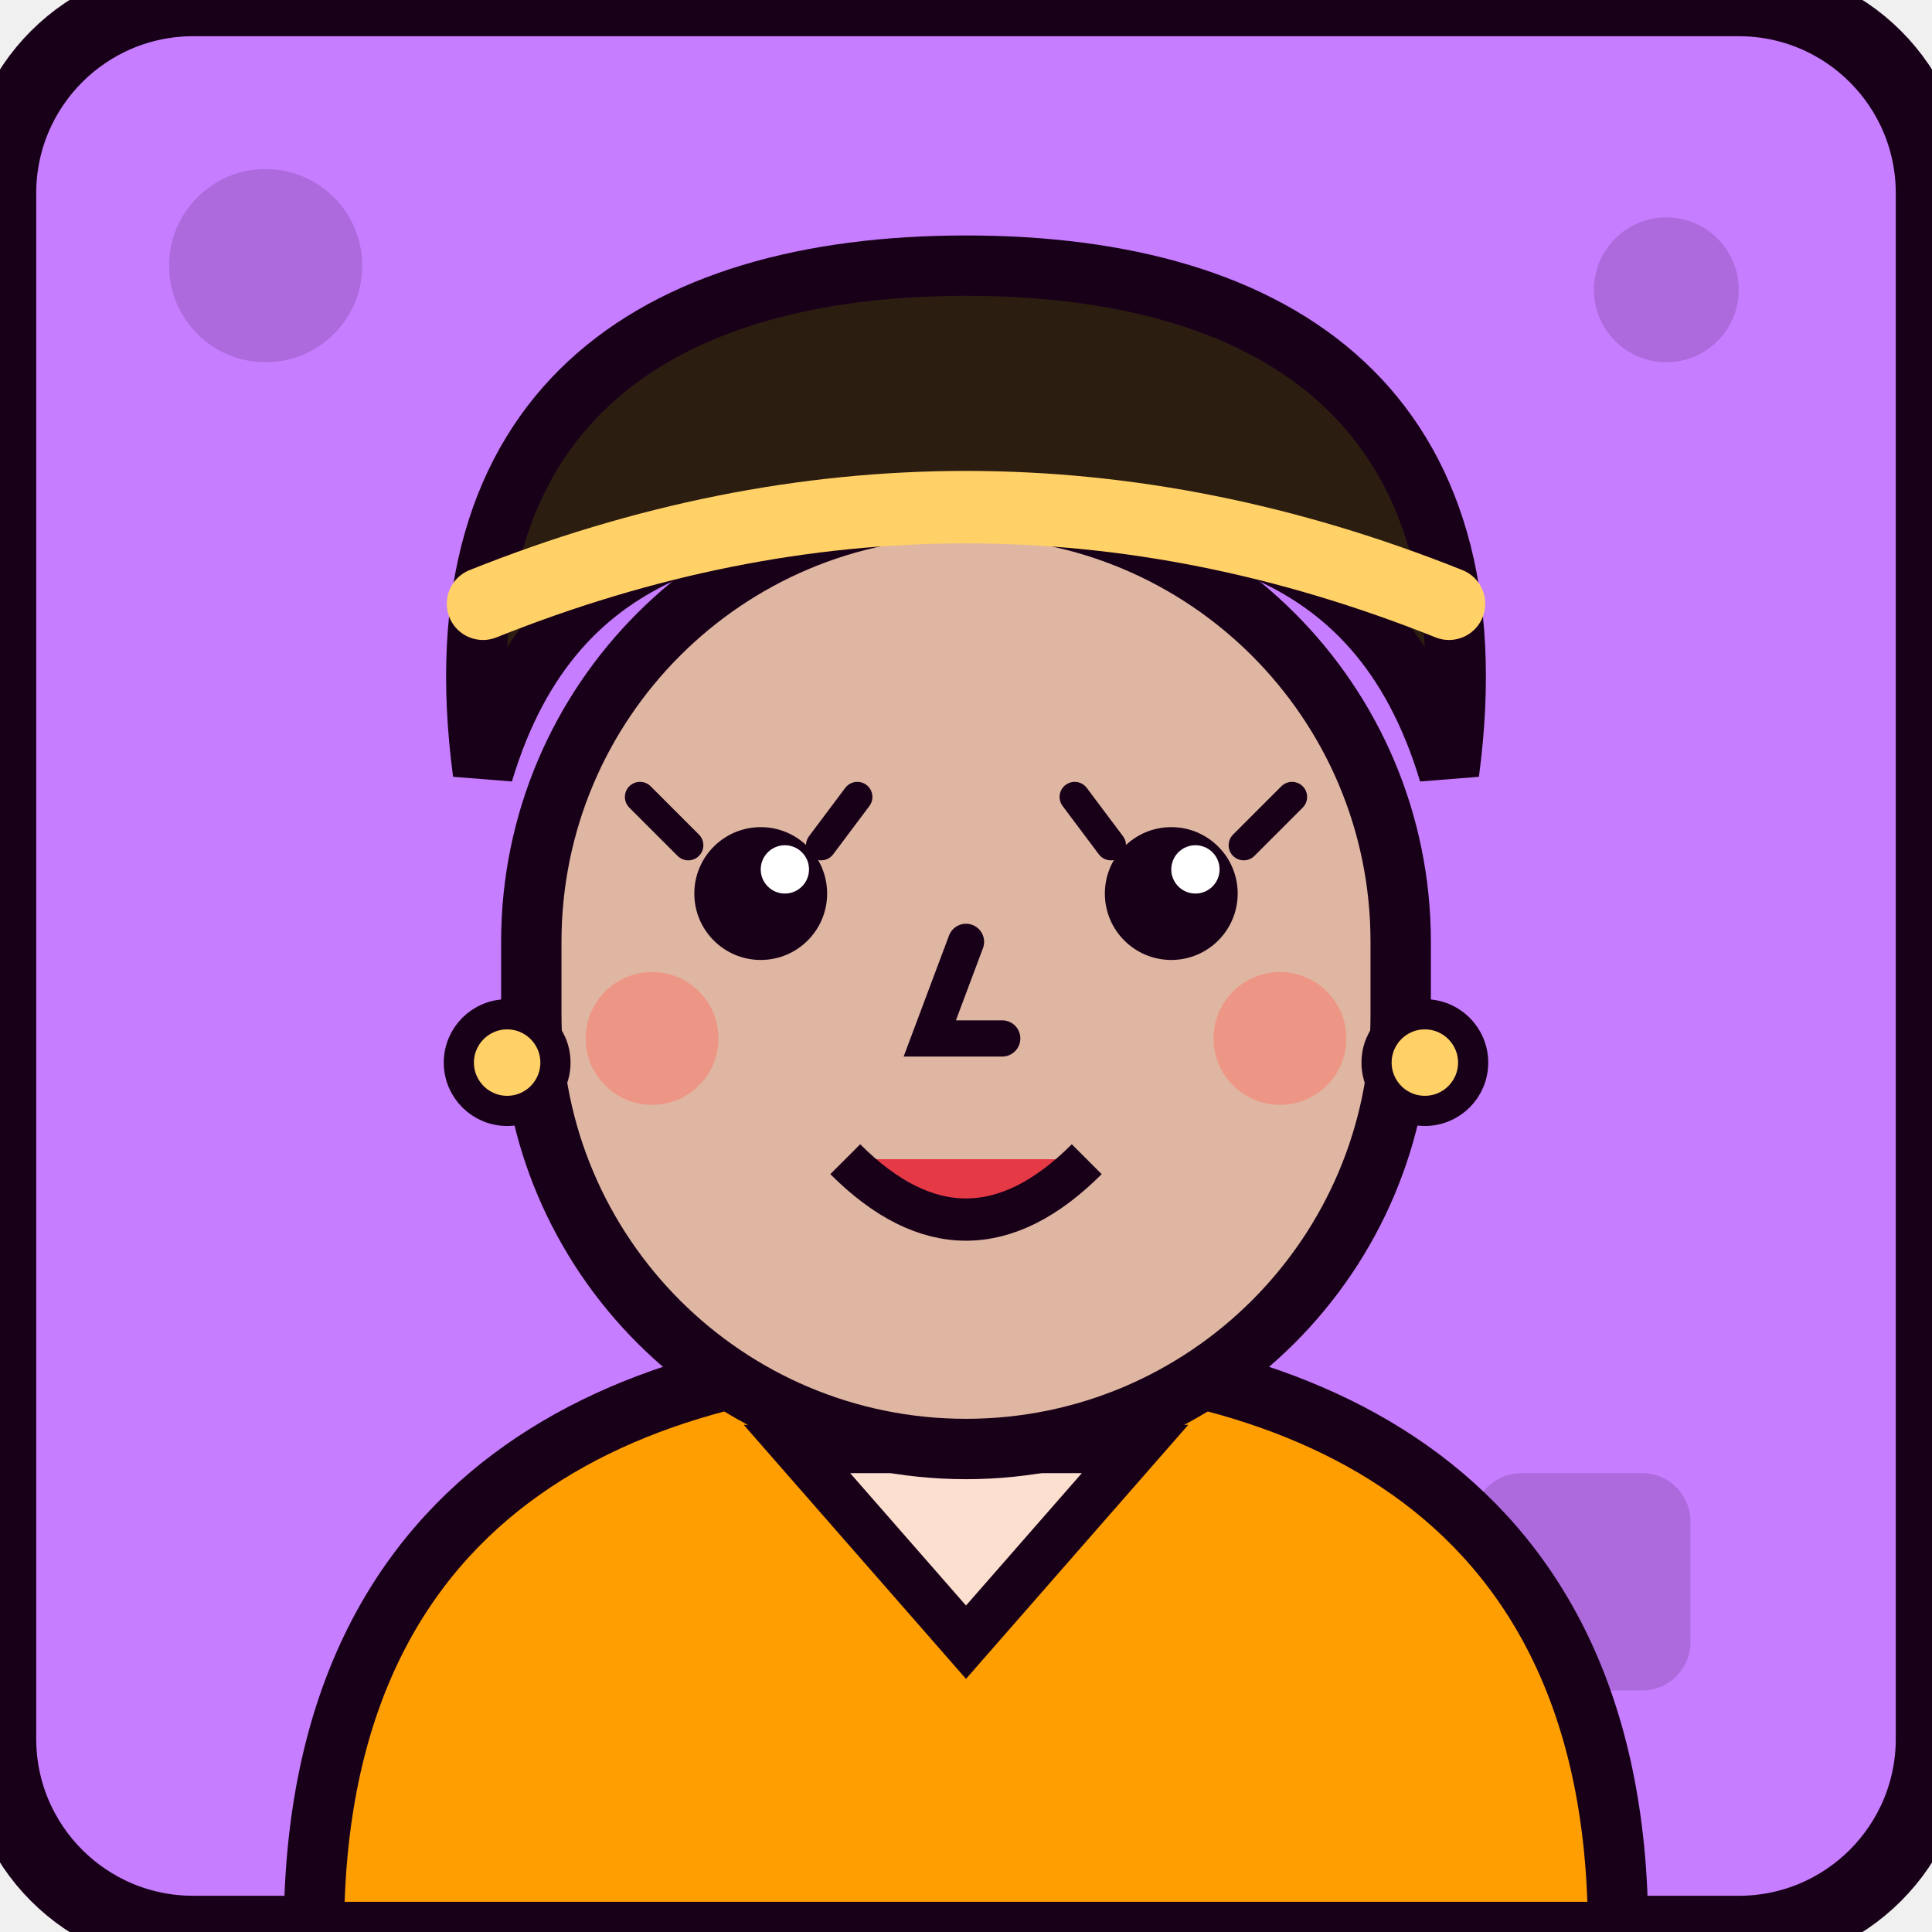
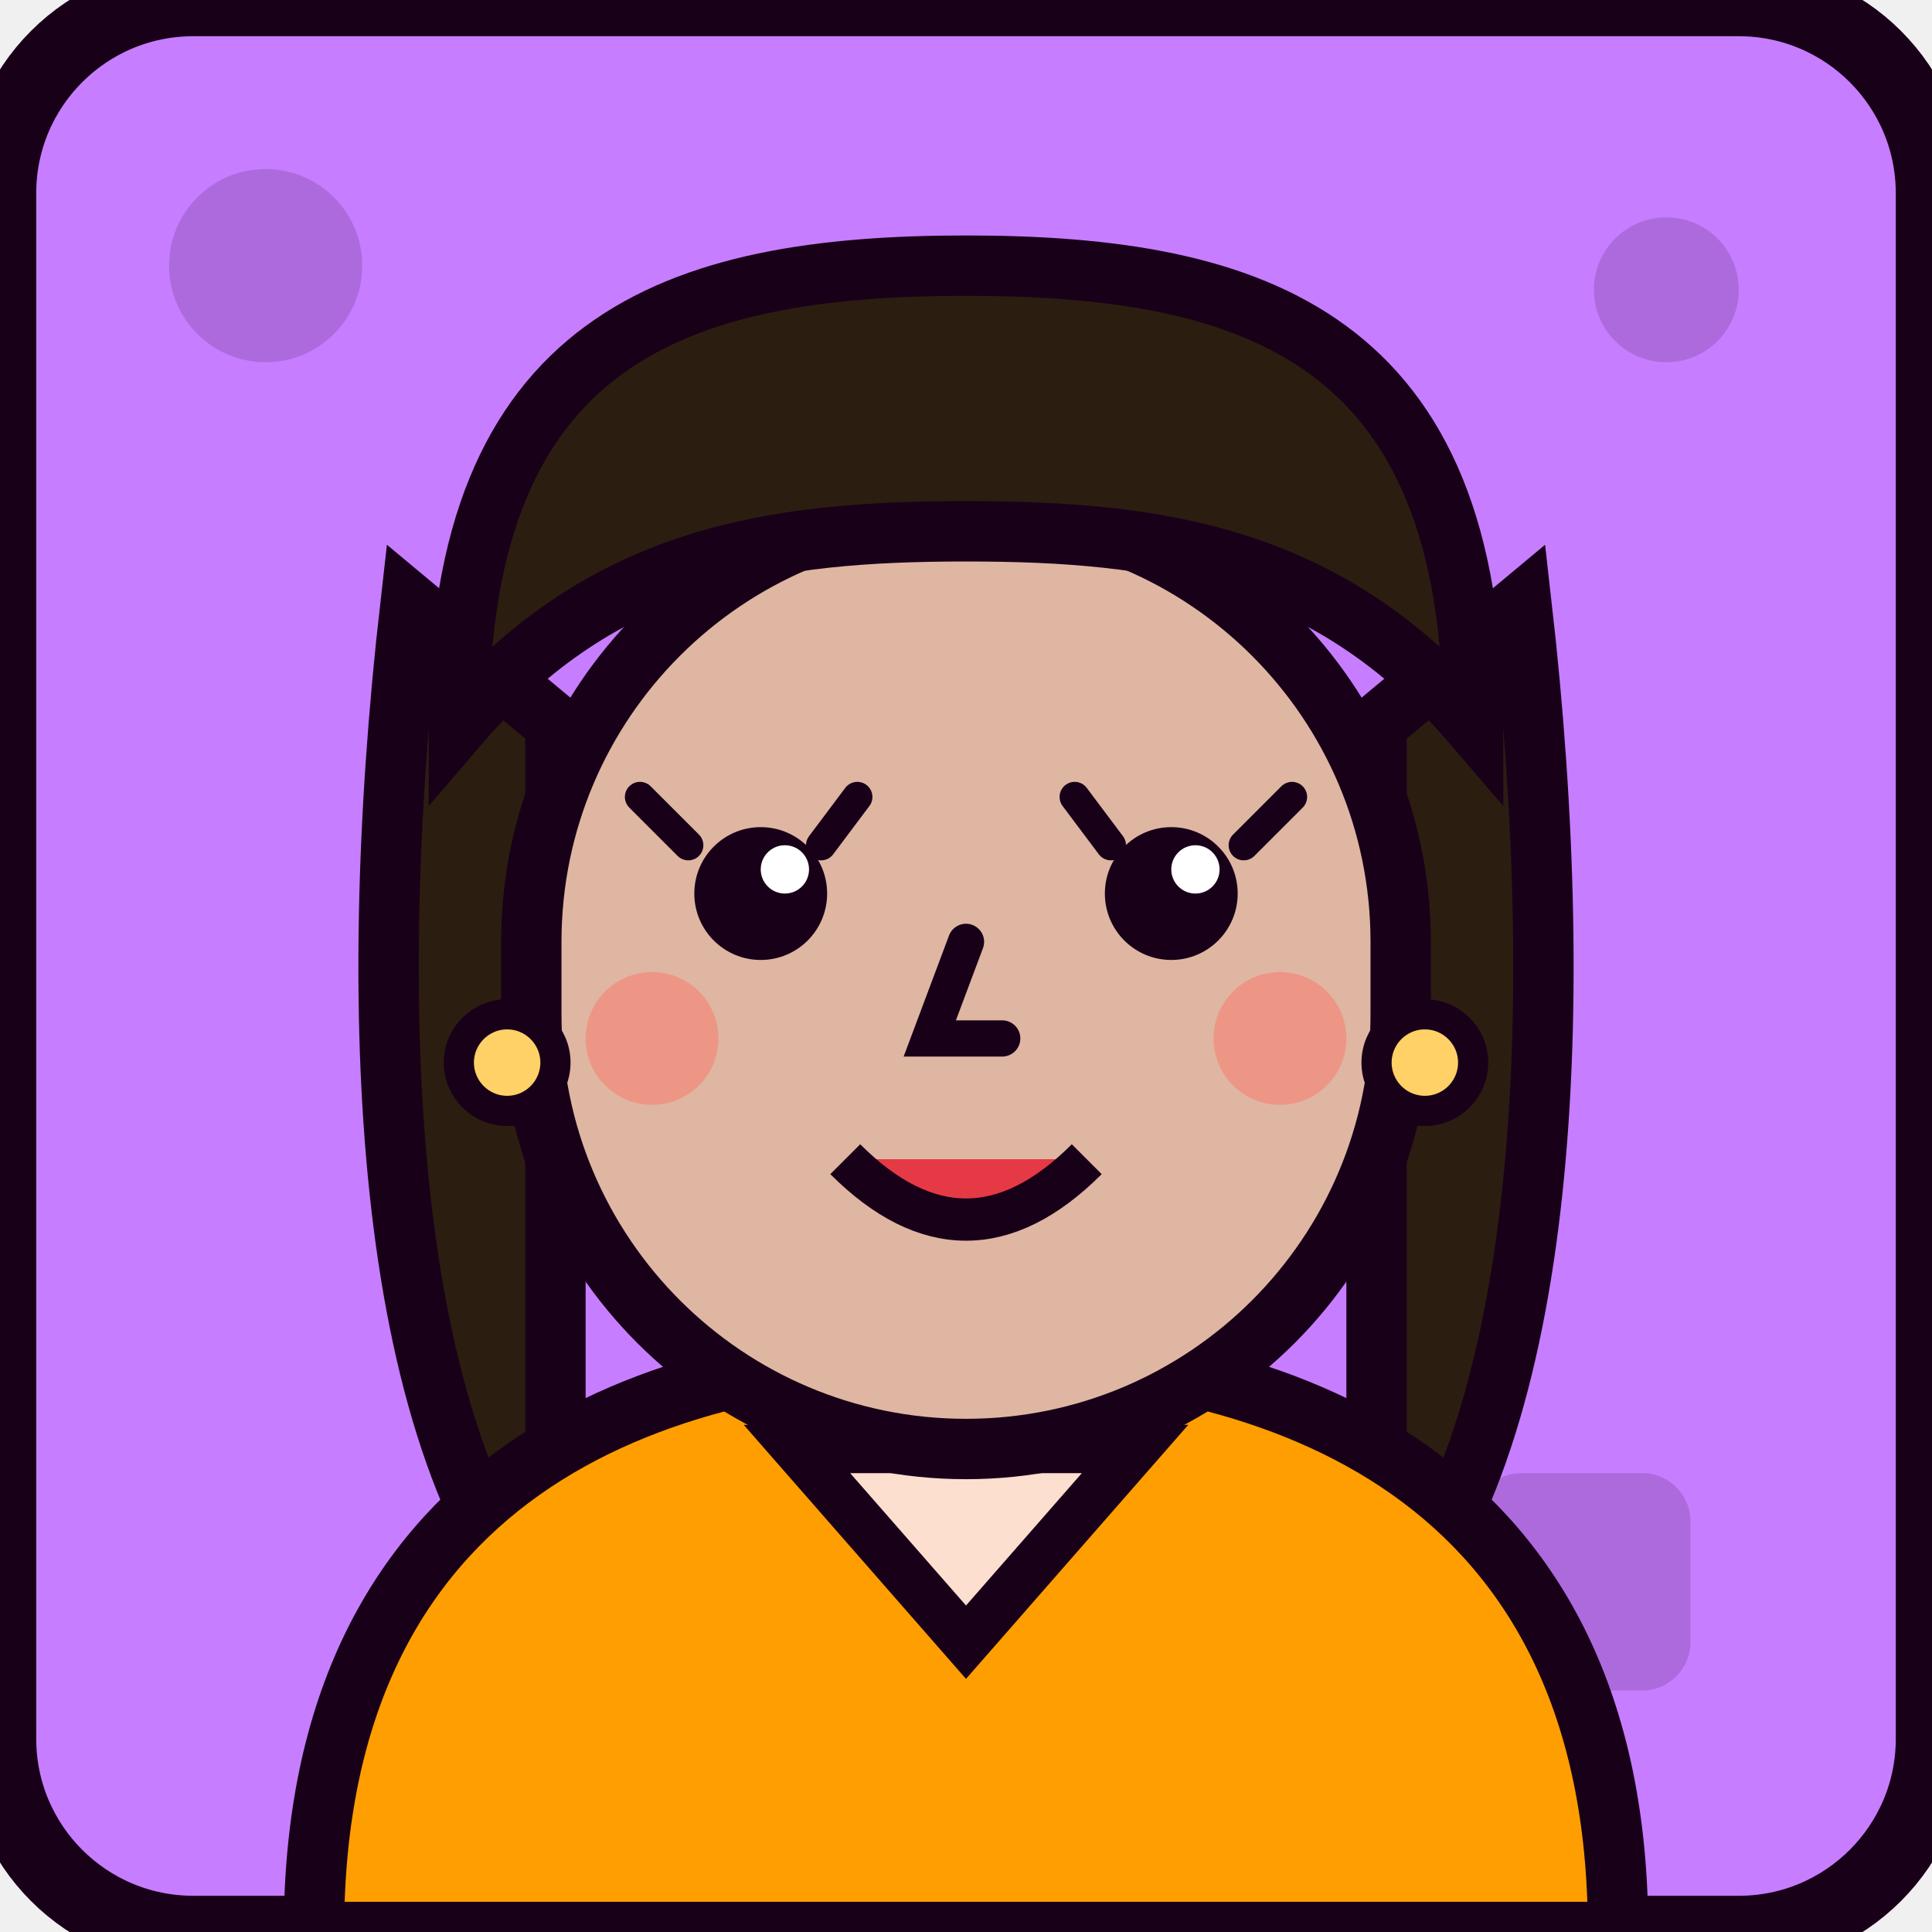
<svg xmlns="http://www.w3.org/2000/svg" viewBox="0 0 160 160" width="100%" height="100%">
  <rect x="0" y="0" width="160" height="160" rx="16" fill="#C77DFF" stroke="#190019" stroke-width="6" />
  <circle cx="22" cy="22" r="8" fill="#190019" opacity="0.15" />
  <circle cx="138" cy="24" r="6" fill="#190019" opacity="0.15" />
  <rect x="122" y="122" width="18" height="18" rx="4" fill="#190019" opacity="0.15" />
+   <path d="M 34 50 C 30 85, 32 120, 46 135 C 46 100, 46 70, 46 60 Z" fill="#2C1D11" stroke="#190019" stroke-width="5" />
+   <path d="M 126 50 C 130 85, 128 120, 114 135 C 114 100, 114 70, 114 60 Z" fill="#2C1D11" stroke="#190019" stroke-width="5" />
  <path d="M 26 160 C 26 122, 54 112, 80 112 C 106 112, 134 122, 134 160 Z" fill="#FF9E00" stroke="#190019" stroke-width="5" />
  <path d="M 66 120 L 80 136 L 94 120 Z" fill="#FDDFD0" stroke="#190019" stroke-width="4" />
  <rect x="44" y="42" width="72" height="78" rx="36" fill="#DFB6A2" stroke="#190019" stroke-width="5" />
  <circle cx="54" cy="86" r="5.5" fill="#FF6F61" opacity="0.45" />
  <circle cx="106" cy="86" r="5.5" fill="#FF6F61" opacity="0.45" />
  <path d="M 80 78 L 77 86 L 83 86" fill="none" stroke="#190019" stroke-width="3" stroke-linecap="round" />
  <path d="M 70 96 Q 80 106 90 96" fill="#E63946" stroke="#190019" stroke-width="3.5" />
  <circle cx="63" cy="74" r="5.5" fill="#190019" />
  <circle cx="97" cy="74" r="5.5" fill="#190019" />
  <circle cx="65" cy="72" r="2" fill="#FFFFFF" />
  <circle cx="99" cy="72" r="2" fill="#FFFFFF" />
  <path d="M 57 70 L 53 66 M 68 70 L 71 66 M 92 70 L 89 66 M 103 70 L 107 66" stroke="#190019" stroke-width="2.5" stroke-linecap="round" />
-   <path d="M 40 64 C 36 34, 54 22, 80 22 C 106 22, 124 34, 120 64 C 114 44, 98 42, 80 42 C 62 42, 46 44, 40 64 Z" fill="#2C1D11" stroke="#190019" stroke-width="5" />
-   <path d="M 40 50 Q 80 34 120 50" fill="none" stroke="#FFD166" stroke-width="6" stroke-linecap="round" />
+   <path d="M 38 60 C 38 28, 56 22, 80 22 C 104 22, 122 28, 122 60 C 110 46, 96 44, 80 44 C 64 44, 50 46, 38 60 Z" fill="#2C1D11" stroke="#190019" stroke-width="5" />
  <circle cx="42" cy="88" r="4" fill="#FFD166" stroke="#190019" stroke-width="2.5" />
  <circle cx="118" cy="88" r="4" fill="#FFD166" stroke="#190019" stroke-width="2.5" />
</svg>
